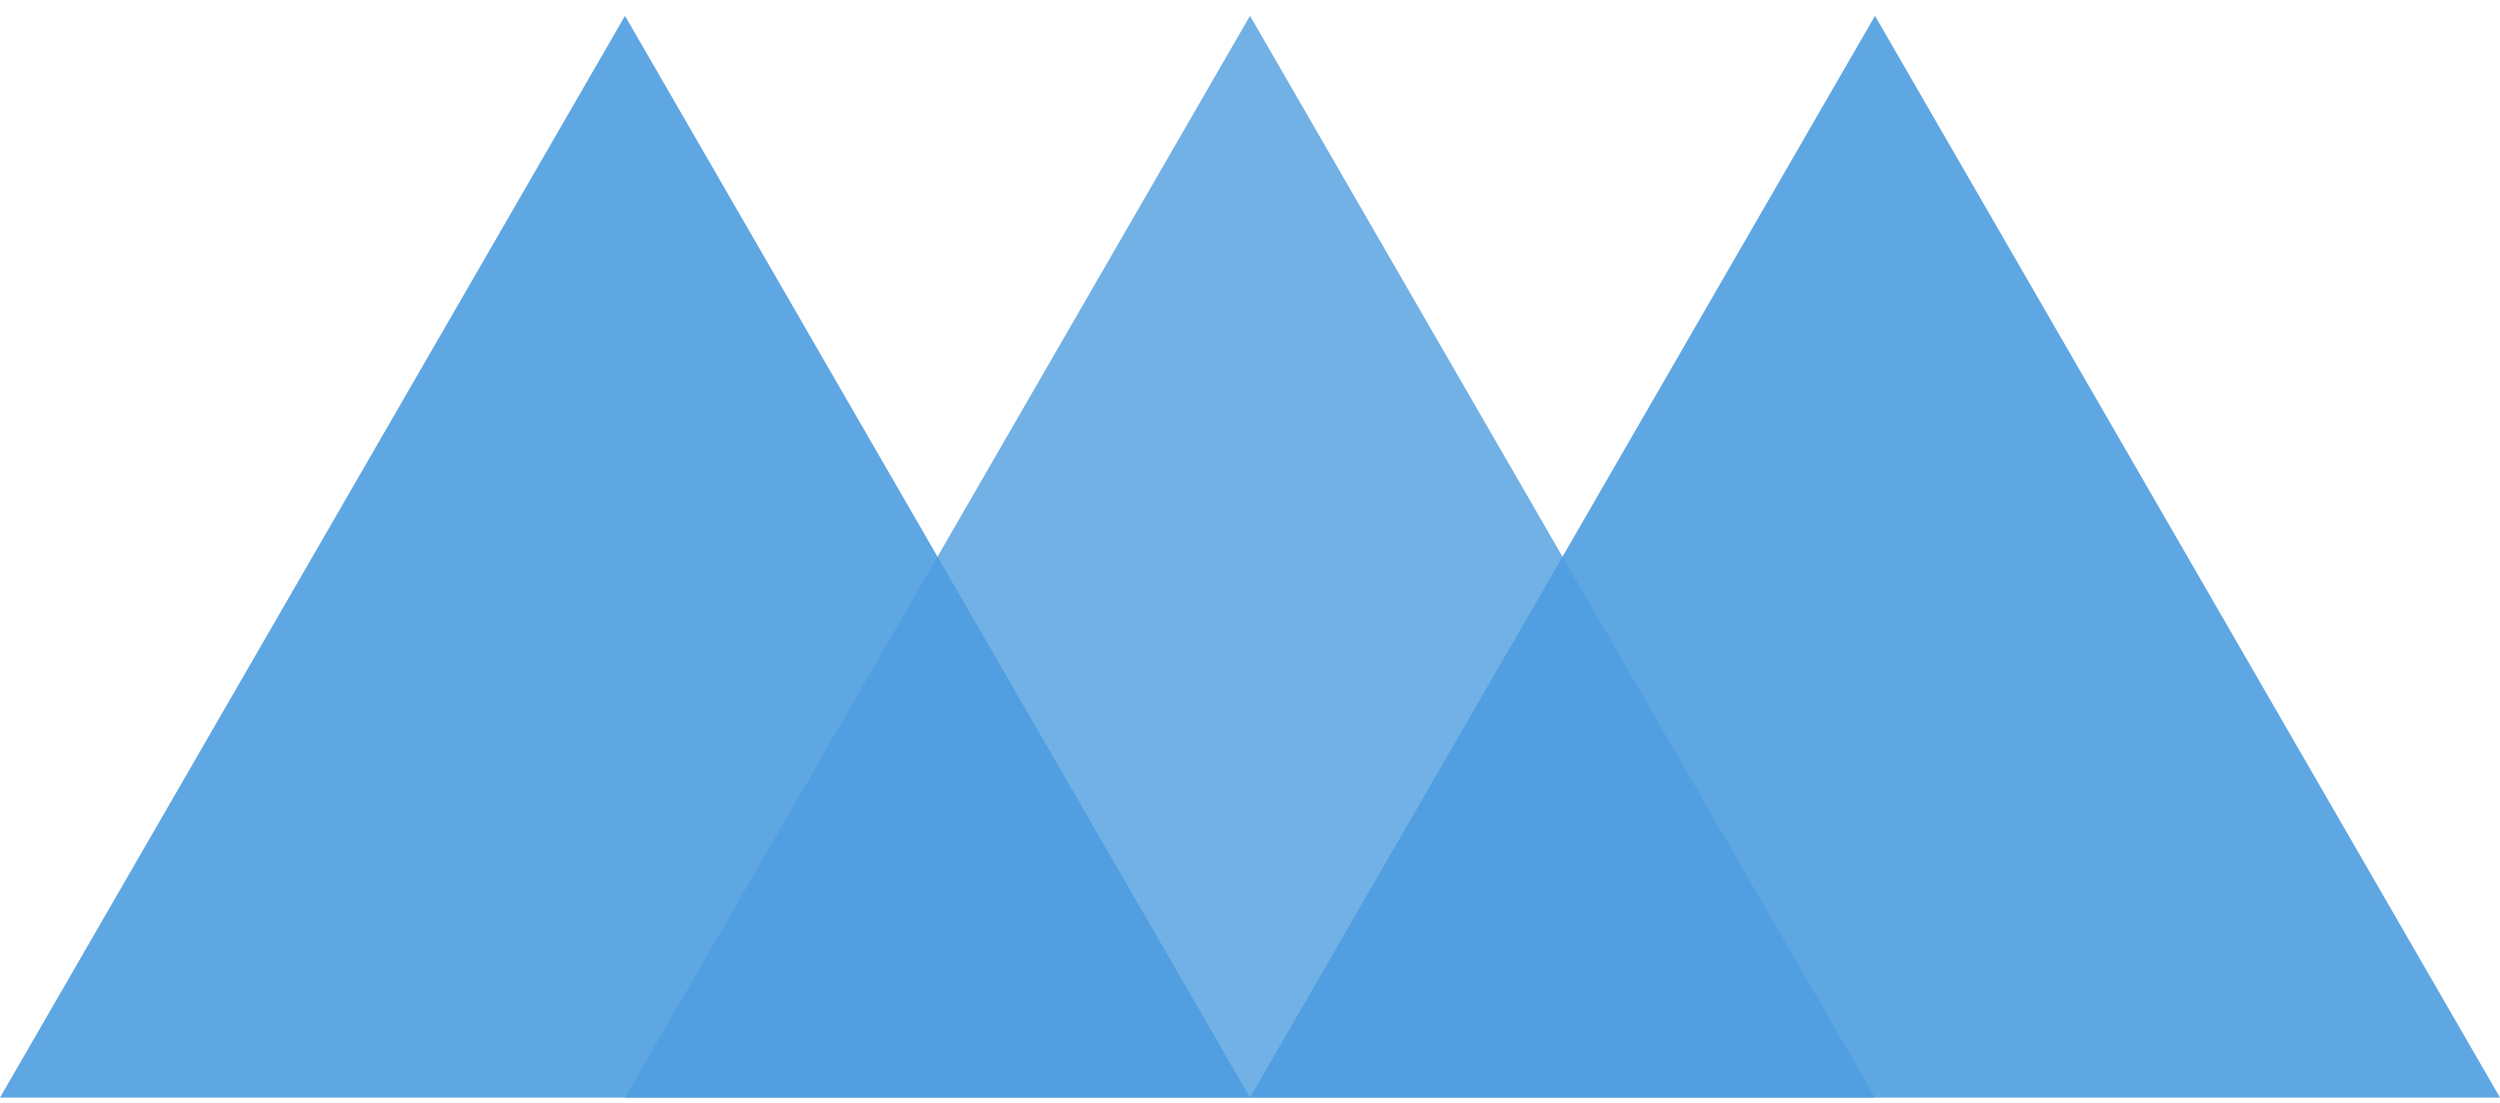
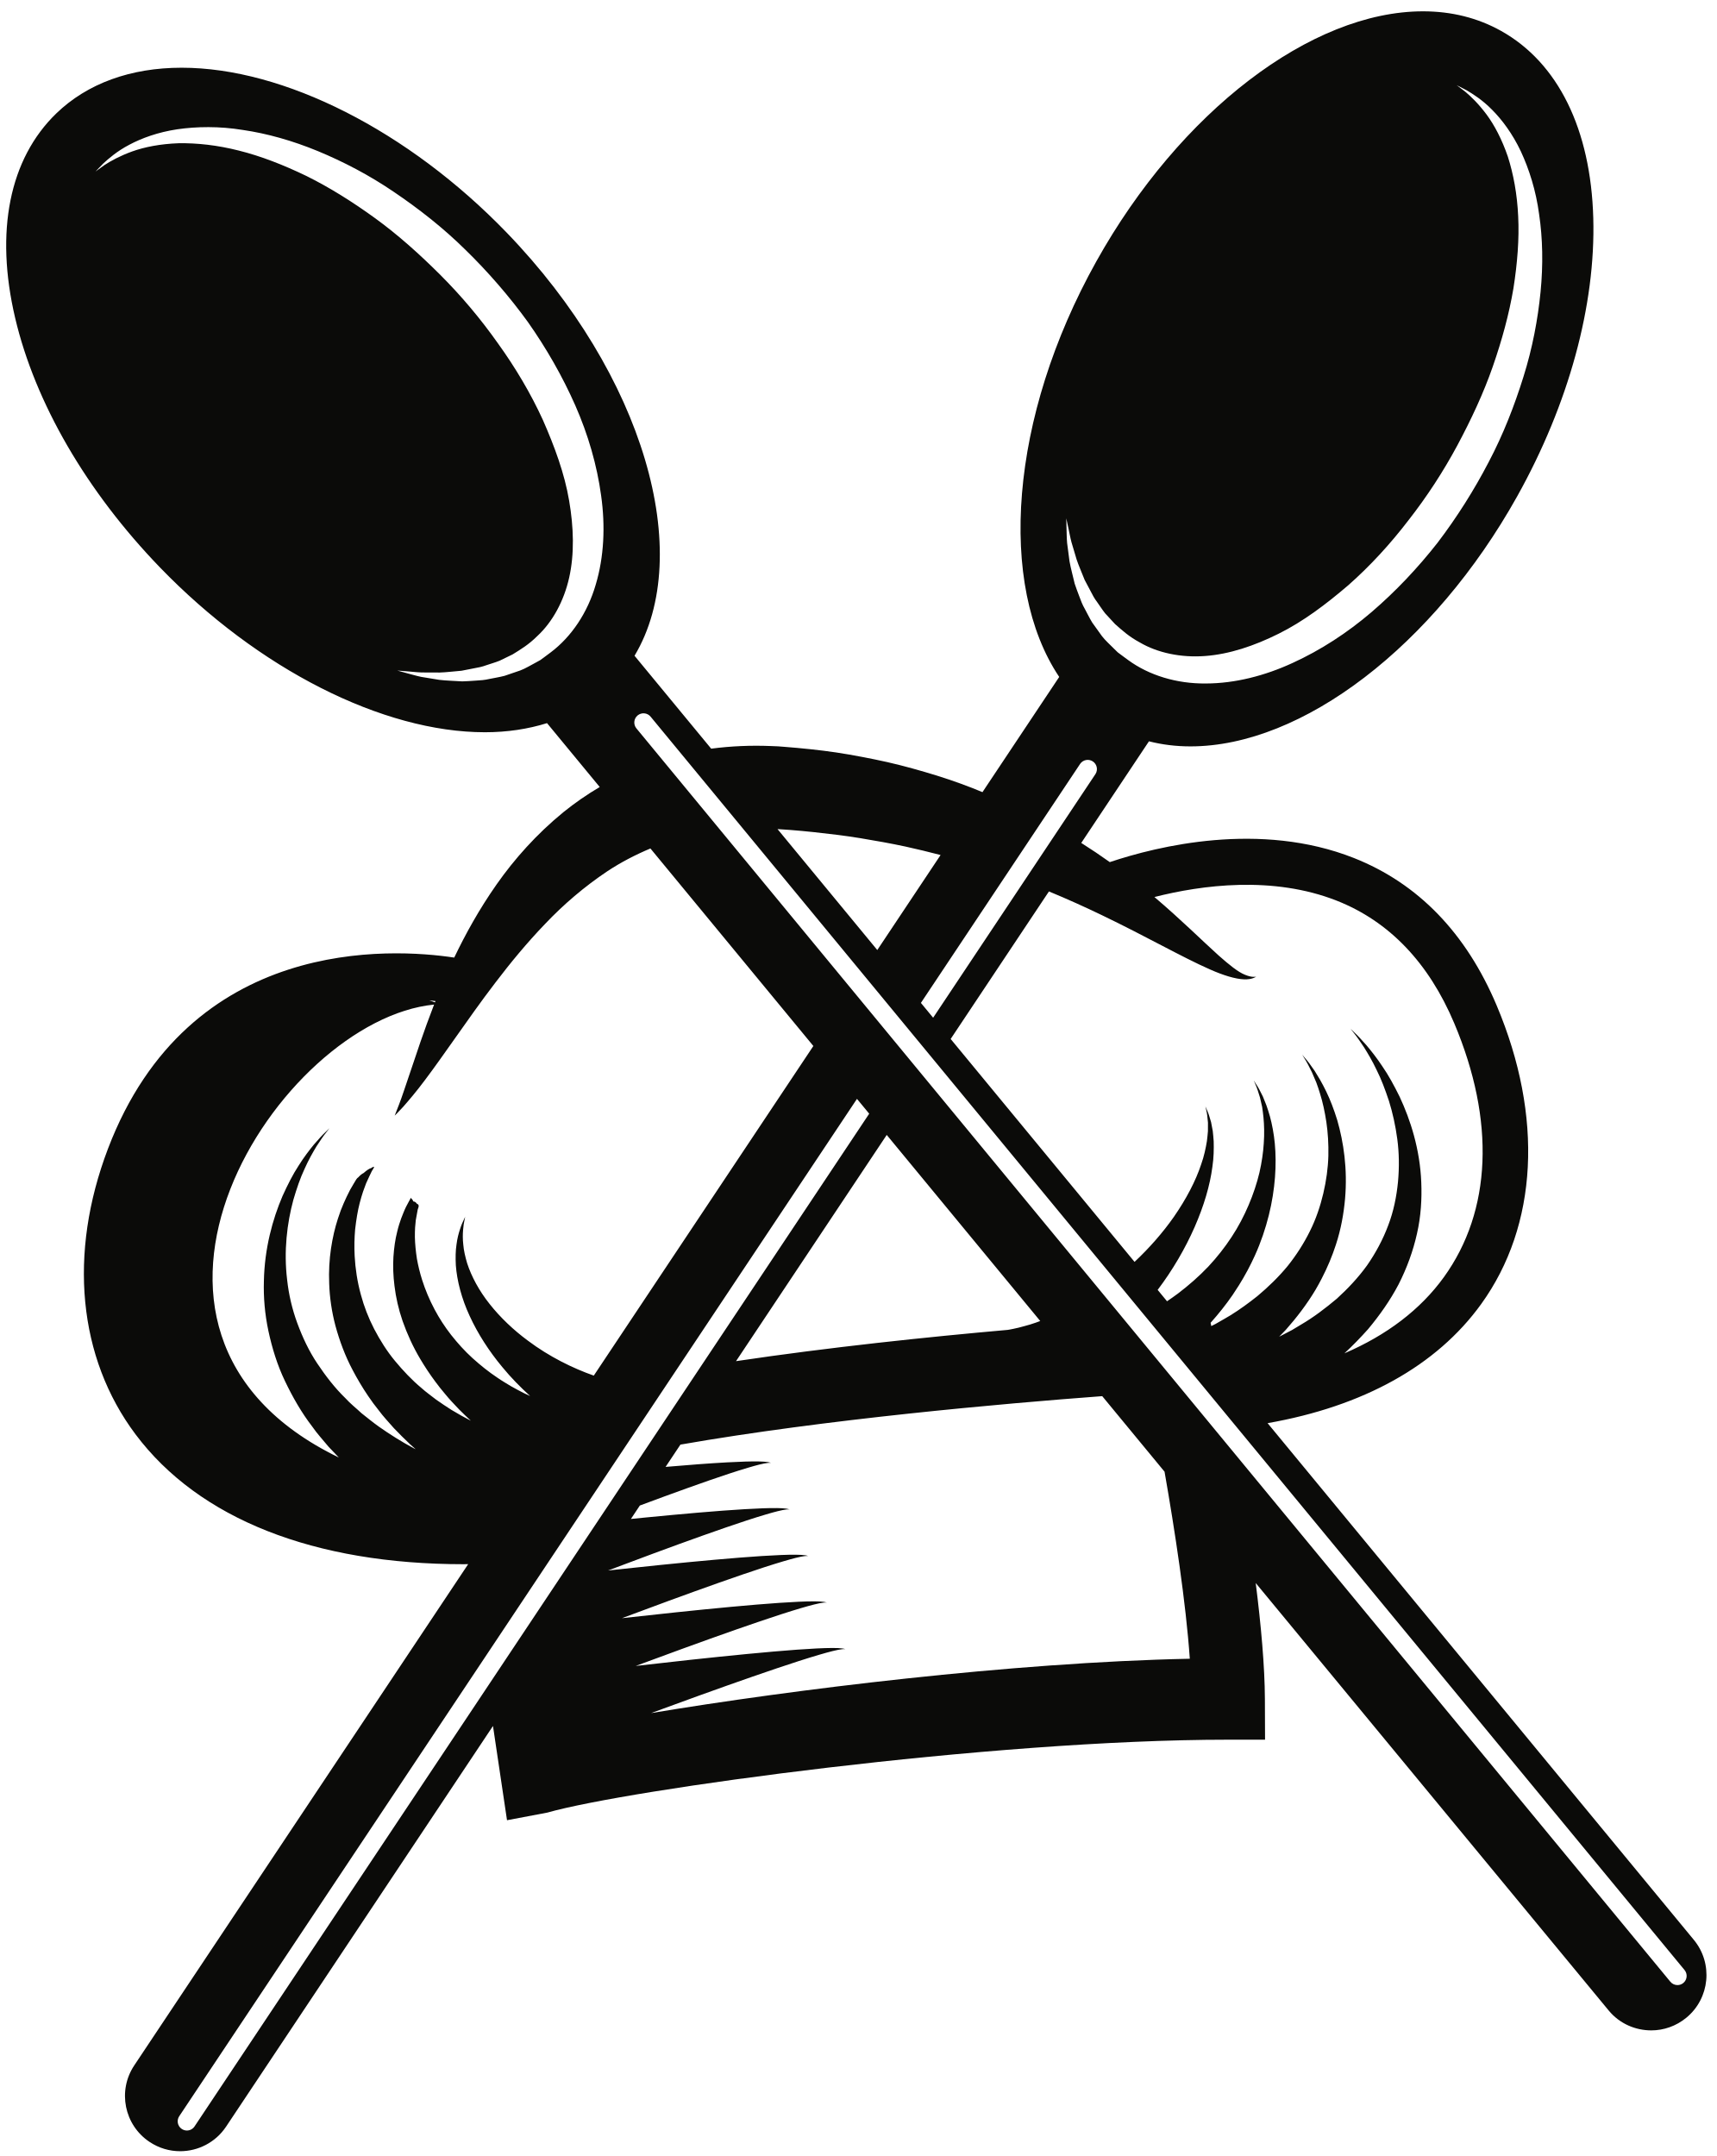
- <svg xmlns="http://www.w3.org/2000/svg" fill="none" viewBox="0 0 68 30">
-   <defs />
-   <path fill="#4D9DE0" d="M51 .43l17 29.424H34L51 .43zM17 .43l17 29.424H0L17 .43z" opacity=".9" />
-   <path fill="#4D9DE0" d="M34 .43l17 29.424H17L34 .43z" opacity=".8" />
+ <svg xmlns="http://www.w3.org/2000/svg" version="1.1" x="0" y="0" width="430" height="540" viewBox="0, 0, 430, 540">
+   <g id="Layer_1">
+     <path d="M421.619,496.667 C421.188,497.022 420.669,497.191 420.155,497.191 C419.488,497.191 418.831,496.907 418.375,496.356 L159.397,182.428 C158.589,181.444 158.729,179.994 159.709,179.183 C160.695,178.376 162.145,178.515 162.954,179.494 L421.927,493.423 C422.74,494.406 422.599,495.857 421.619,496.667 M298.01,415.453 C253.411,416.366 198.236,423.213 163.077,429.068 C166.935,427.649 170.995,426.166 175.065,424.697 C184.148,421.422 193.259,418.229 200.138,416.014 C202,415.416 203.679,414.896 205.169,414.463 C206.436,414.09 207.568,413.775 208.502,413.544 C209.521,413.293 210.327,413.13 210.887,413.071 C211.439,412.995 211.743,413.071 211.743,413.049 L211.682,413.034 C211.574,412.998 211.312,412.907 210.89,412.863 C210.318,412.789 209.477,412.755 208.407,412.758 C206.273,412.766 203.23,412.923 199.592,413.185 C192.314,413.718 182.647,414.674 172.995,415.716 C168.314,416.223 163.636,416.75 159.231,417.257 C163.103,415.819 167.195,414.312 171.296,412.821 C180.16,409.597 189.047,406.456 195.761,404.285 C197.601,403.689 199.254,403.179 200.723,402.747 C201.934,402.392 203.023,402.089 203.924,401.865 C204.918,401.621 205.706,401.463 206.249,401.405 C206.79,401.334 207.086,401.402 207.086,401.385 C207.086,401.406 206.817,401.262 206.254,401.197 C205.696,401.12 204.877,401.081 203.829,401.08 C201.746,401.077 198.769,401.214 195.216,401.458 C188.106,401.945 178.661,402.848 169.229,403.838 C164.653,404.317 160.081,404.818 155.772,405.299 C159.547,403.887 163.527,402.406 167.528,400.94 C176.169,397.772 184.833,394.687 191.381,392.555 C193.188,391.967 194.811,391.464 196.248,391.04 C197.419,390.695 198.474,390.401 199.343,390.185 C200.312,389.946 201.083,389.794 201.613,389.736 C202.139,389.673 202.43,389.73 202.433,389.72 C202.433,389.74 202.164,389.599 201.619,389.53 C201.074,389.453 200.274,389.408 199.253,389.398 C197.213,389.382 194.312,389.506 190.843,389.726 C183.9,390.174 174.674,391.023 165.464,391.96 C160.992,392.412 156.52,392.887 152.313,393.344 C155.987,391.955 159.865,390.502 163.76,389.061 C172.175,385.946 180.62,382.919 187.001,380.828 C188.774,380.247 190.369,379.75 191.779,379.334 C192.905,378.999 193.921,378.715 194.763,378.506 C195.709,378.271 196.46,378.126 196.974,378.07 C197.487,378.012 197.773,378.062 197.776,378.058 C197.776,378.073 197.516,377.941 196.985,377.864 C196.452,377.784 195.67,377.732 194.675,377.719 C192.687,377.689 189.854,377.797 186.467,377.998 C179.691,378.401 170.687,379.197 161.7,380.079 C160.475,380.199 159.246,380.321 158.023,380.444 L160.263,377.079 C168.366,374.057 176.475,371.125 182.623,369.098 C184.366,368.525 185.927,368.035 187.31,367.624 C188.393,367.301 189.374,367.026 190.185,366.826 C191.107,366.599 191.836,366.457 192.34,366.404 C192.839,366.349 193.12,366.393 193.12,366.393 C193.12,366.41 192.868,366.28 192.35,366.198 C191.831,366.117 191.071,366.062 190.1,366.04 C188.16,365.999 185.398,366.087 182.094,366.269 C177.709,366.51 172.363,366.919 166.706,367.407 L170.426,361.823 C206.838,355.46 251.014,351.559 276.073,349.685 L291.684,368.608 C294.263,383.353 297.026,401.312 298.01,415.453 M259.515,331.246 C258.5,331.617 257.499,331.898 256.542,332.154 C255.595,332.441 254.672,332.642 253.801,332.826 C253.306,332.942 252.859,333.005 252.394,333.09 C232.375,334.859 207.81,337.424 184.354,340.92 L222.099,284.259 L260.545,330.865 C260.206,330.984 259.853,331.139 259.515,331.246 M48.727,532.591 C48.285,533.257 47.551,533.617 46.808,533.617 C46.369,533.617 45.925,533.49 45.531,533.229 C44.475,532.526 44.186,531.093 44.892,530.035 L214.645,275.226 L217.709,278.94 L48.727,532.591 z M109.076,250.731 C109.034,250.838 108.99,250.948 108.947,251.051 L107.528,250.549 C108.068,250.608 108.583,250.669 109.076,250.731 M114.213,259.708 C117.147,255.563 120.401,250.909 124.104,246.079 C127.787,241.243 131.905,236.21 136.541,231.395 C141.142,226.54 146.39,222.055 152.099,218.232 C155.506,215.978 159.134,214.098 162.91,212.512 L203.722,261.984 L148.726,344.539 C143.485,342.7 137.558,339.799 132.235,335.796 C128.598,333.113 125.28,329.954 122.637,326.605 C119.97,323.259 118.078,319.691 117.005,316.396 C116.519,314.749 116.155,313.174 116.041,311.756 C115.875,310.339 115.903,309.063 115.99,308.04 C116.06,307.009 116.208,306.174 116.338,305.621 C116.453,305.064 116.513,304.763 116.513,304.763 C116.513,304.763 116.386,305.042 116.141,305.556 C115.884,306.069 115.548,306.821 115.218,307.871 C114.872,308.909 114.528,310.193 114.338,311.721 C114.102,313.246 114.074,314.998 114.173,316.921 C114.458,320.749 115.59,325.204 117.637,329.605 C119.659,334.022 122.494,338.428 125.833,342.426 C127.97,345.029 130.329,347.432 132.777,349.652 C132.292,349.428 131.817,349.22 131.329,348.98 C130.202,348.422 129.076,347.803 127.925,347.159 C126.837,346.492 125.681,345.828 124.598,345.073 C122.414,343.623 120.338,341.955 118.334,340.146 C116.38,338.368 114.604,336.399 112.976,334.328 C111.4,332.308 110.021,330.173 108.866,328 C107.551,325.535 106.516,323.038 105.735,320.591 C105.161,318.786 104.734,317.006 104.427,315.298 C104.132,313.383 103.953,311.546 103.917,309.863 C103.908,309.013 103.929,308.204 103.97,307.432 C104.024,306.794 104.082,306.188 104.141,305.615 C104.329,304.587 104.486,303.68 104.625,302.94 C104.797,302.507 104.884,302.199 104.869,302.028 C104.837,301.734 104.691,301.574 104.45,301.53 C104.186,301.133 103.891,300.932 103.533,300.918 C103.354,300.507 103.208,300.265 103.033,300.252 C103.018,300.011 102.964,299.949 102.87,300.091 C102.779,300.224 102.604,300.549 102.353,301.036 C101.935,301.755 101.472,302.671 101.015,303.825 C100.652,304.681 100.298,305.636 99.971,306.691 C99.799,307.255 99.635,307.848 99.49,308.469 C98.999,310.369 98.691,312.507 98.539,314.826 C98.406,317.105 98.483,319.556 98.81,322.102 C99.154,324.95 99.817,327.914 100.837,330.867 C101.975,334.104 103.454,337.357 105.303,340.452 C106.44,342.358 107.678,344.231 109.015,346.026 C109.805,347.101 110.634,348.148 111.5,349.157 C112.608,350.526 113.823,351.778 115.016,353.038 C115.976,354.002 116.95,354.935 117.936,355.841 C116.334,355.016 114.713,354.126 113.074,353.124 C111.792,352.33 110.534,351.451 109.242,350.563 C108.044,349.61 106.725,348.705 105.563,347.644 C103.138,345.627 100.955,343.297 98.903,340.826 C96.872,338.366 95.183,335.658 93.719,332.862 C92.281,330.085 91.169,327.19 90.392,324.293 C89.481,320.986 88.999,317.702 88.831,314.574 C88.707,312.251 88.767,310.01 88.949,307.918 C89.224,305.523 89.581,303.284 90.089,301.331 C90.353,300.301 90.64,299.351 90.93,298.469 C91.194,297.717 91.456,297.02 91.699,296.376 C92.274,295.122 92.748,294.083 93.123,293.337 C93.505,292.742 93.707,292.383 93.699,292.298 C93.678,292.15 93.424,292.249 92.958,292.562 C92.469,292.69 91.849,293.116 91.074,293.799 C90.649,294.003 90.206,294.353 89.732,294.884 C89.584,294.959 89.415,295.131 89.221,295.415 C89.039,295.683 88.821,296.052 88.561,296.515 C87.98,297.436 87.389,298.522 86.809,299.777 C86.319,300.808 85.833,301.929 85.36,303.135 C85.113,303.801 84.87,304.499 84.64,305.218 C83.897,307.491 83.304,310.014 82.901,312.733 C82.503,315.47 82.323,318.403 82.452,321.467 C82.563,324.924 83.076,328.531 84.036,332.126 C85.056,335.859 86.449,339.625 88.34,343.18 C89.505,345.384 90.785,347.553 92.192,349.624 C93.027,350.865 93.911,352.068 94.846,353.222 C96.026,354.822 97.377,356.23 98.652,357.698 C99.99,359.079 101.324,360.45 102.698,361.723 C103.167,362.154 103.642,362.572 104.117,362.99 C103.918,362.888 103.732,362.785 103.531,362.684 C100.646,361.133 97.723,359.319 94.825,357.272 C93.381,356.238 91.996,355.103 90.561,353.968 C89.25,352.731 87.767,351.586 86.534,350.217 C83.862,347.63 81.573,344.639 79.473,341.507 C77.364,338.366 75.764,334.915 74.462,331.394 C73.163,327.867 72.318,324.206 71.923,320.585 C71.036,313.336 71.903,306.329 73.471,300.54 C74.313,297.664 75.214,295.026 76.266,292.8 C77.264,290.544 78.335,288.67 79.258,287.142 C80.221,285.656 81.01,284.483 81.623,283.737 C82.213,282.976 82.526,282.569 82.526,282.569 C82.526,282.569 82.159,282.924 81.47,283.598 C80.76,284.25 79.811,285.301 78.618,286.678 C77.473,288.083 76.114,289.831 74.768,291.993 C73.369,294.123 72.061,296.695 70.757,299.58 C68.273,305.378 66.26,312.691 66.097,320.837 C65.972,324.9 66.328,329.148 67.234,333.387 C68.142,337.614 69.449,341.898 71.376,345.906 C73.288,349.906 75.521,353.823 78.196,357.291 C79.446,359.117 80.932,360.679 82.295,362.356 C83.152,363.265 84.004,364.168 84.864,365.054 C19.246,333.275 70.052,255.387 108.725,251.611 C106.126,258.286 104.268,264.066 102.748,268.54 C101.564,272.005 100.681,274.757 99.967,276.578 C99.245,278.433 98.859,279.421 98.859,279.421 C98.859,279.421 99.639,278.692 100.979,277.221 C102.304,275.713 104.235,273.475 106.456,270.492 C108.696,267.527 111.277,263.862 114.213,259.708 M115.772,170.661 C113.665,170.522 111.742,170.486 110.024,170.278 C108.322,170 106.807,169.748 105.484,169.531 C104.18,169.259 103.097,168.913 102.205,168.692 C100.446,168.205 99.508,167.946 99.508,167.946 C99.508,167.946 100.478,168.024 102.298,168.17 C103.208,168.235 104.313,168.387 105.624,168.427 C106.928,168.433 108.427,168.441 110.108,168.445 C111.776,168.399 113.615,168.153 115.595,167.996 C116.566,167.809 117.58,167.611 118.63,167.403 C119.681,167.218 120.761,167.015 121.82,166.61 C122.889,166.241 124.011,165.936 125.109,165.499 C126.17,164.983 127.259,164.455 128.38,163.911 C130.438,162.637 132.398,161.479 134.589,159.298 C138.367,155.802 141.249,150.557 142.561,144.672 C143.896,138.736 143.703,132.101 142.547,125.378 C141.406,118.624 138.91,111.855 135.975,105.187 C132.936,98.541 129.109,92.097 124.742,86.03 C120.417,79.894 115.615,74.19 110.362,68.924 C105.138,63.703 99.707,58.831 94.012,54.696 C88.322,50.563 82.543,46.945 76.772,44.086 C70.983,41.291 65.285,39.075 59.851,37.724 C54.421,36.342 49.285,35.799 44.734,35.875 C40.193,36.041 36.237,36.808 33.127,37.923 C30.013,39.049 27.699,40.342 26.189,41.327 C24.698,42.371 23.928,42.97 23.928,42.97 C23.928,42.97 24.579,42.245 25.864,40.95 C27.218,39.709 29.285,37.881 32.388,36.255 C35.468,34.613 39.542,33.11 44.416,32.38 C49.275,31.683 54.909,31.581 60.875,32.556 C66.862,33.432 73.206,35.204 79.586,37.835 C85.956,40.473 92.446,43.837 98.652,48.067 C104.869,52.273 111.016,57.068 116.621,62.608 C122.228,68.078 127.545,74.197 132.243,80.683 C136.865,87.257 140.884,94.272 144.099,101.559 C147.307,108.853 149.524,116.495 150.565,124.129 C151.636,131.752 151.303,139.466 149.208,146.444 C147.17,153.451 143.146,159.47 137.954,163.382 C137.37,163.818 136.792,164.247 136.22,164.676 L135.358,165.308 L134.326,165.882 C132.941,166.597 131.627,167.44 130.287,167.933 C128.951,168.39 127.648,168.834 126.383,169.268 C125.1,169.604 123.823,169.795 122.613,170.046 C121.404,170.336 120.214,170.415 119.07,170.476 C117.925,170.552 116.826,170.64 115.772,170.661 M194.979,207.671 L198.006,207.88 C199.897,208.021 201.867,208.216 203.823,208.418 C207.731,208.842 211.613,209.298 215.441,209.925 C219.26,210.56 223.05,211.229 226.766,212.026 C229.754,212.678 232.686,213.4 235.586,214.152 L219.733,237.948 L194.744,207.657 L194.979,207.671 z M270.525,191.348 C271.23,190.289 272.656,190.004 273.72,190.709 C274.777,191.414 275.066,192.845 274.36,193.903 L233.722,254.904 L230.659,251.191 L270.525,191.348 z M267.663,132.565 C267.862,133.45 268.038,134.555 268.376,135.819 C268.749,137.071 269.176,138.512 269.656,140.12 C270.184,141.706 270.948,143.393 271.669,145.243 C272.134,146.122 272.619,147.032 273.118,147.979 C273.599,148.929 274.106,149.904 274.801,150.802 C275.459,151.718 276.076,152.704 276.812,153.63 C277.613,154.496 278.435,155.386 279.28,156.299 C281.095,157.903 282.77,159.445 285.489,160.91 C289.93,163.516 295.784,164.758 301.797,164.31 C307.866,163.875 314.161,161.77 320.263,158.721 C326.402,155.677 332.155,151.33 337.691,146.592 C343.176,141.761 348.239,136.234 352.783,130.3 C357.408,124.384 361.476,118.139 365.001,111.59 C368.485,105.077 371.581,98.47 373.892,91.823 C376.206,85.181 377.994,78.603 379.063,72.252 C380.066,65.9 380.54,59.806 380.26,54.211 C380.012,48.612 379.049,43.542 377.663,39.207 C376.187,34.91 374.31,31.347 372.344,28.688 C370.368,26.034 368.458,24.193 367.08,23.034 C365.649,21.906 364.853,21.342 364.853,21.342 C364.853,21.342 365.735,21.754 367.346,22.613 C368.924,23.55 371.272,25 373.727,27.498 C376.19,29.972 378.807,33.438 380.916,37.892 C382.988,42.342 384.712,47.707 385.505,53.698 C386.398,59.685 386.536,66.267 385.861,73.136 C385.18,80.001 383.834,87.184 381.583,94.352 C379.352,101.516 376.539,108.786 372.856,115.753 C369.244,122.704 364.919,129.563 360.069,135.934 C355.113,142.258 349.561,148.135 343.513,153.322 C337.46,158.499 330.786,162.835 323.775,166.038 C316.789,169.262 309.309,171.175 302.023,171.19 C294.726,171.263 287.797,169.153 282.555,165.311 C281.966,164.878 281.388,164.452 280.815,164.028 L279.96,163.387 L279.112,162.561 C278.029,161.448 276.839,160.43 275.98,159.29 C275.156,158.142 274.355,157.024 273.575,155.939 C272.884,154.808 272.331,153.64 271.74,152.555 C271.113,151.484 270.693,150.366 270.3,149.287 C269.898,148.213 269.498,147.184 269.175,146.184 C268.699,144.126 268.175,142.274 267.878,140.572 C267.655,138.862 267.455,137.338 267.281,136.008 C267.162,134.682 267.181,133.542 267.136,132.628 C267.093,130.801 267.069,129.829 267.069,129.829 C267.069,129.829 267.275,130.779 267.663,132.565 M275.971,229.208 C286.985,234.497 296.078,239.731 303.009,242.782 C306.458,244.321 309.45,245.208 311.574,245.288 C313.739,245.381 314.663,244.565 314.652,244.636 C314.652,244.636 314.381,244.679 313.885,244.659 C313.387,244.656 312.669,244.486 311.817,244.137 C310.088,243.451 307.91,241.684 305.225,239.308 C301.165,235.665 295.923,230.423 289.148,224.674 C300.952,221.676 318.792,219.256 334.866,225.609 C347.956,230.786 357.843,241.118 364.255,256.316 C374.547,280.706 373.625,303.278 361.652,319.873 C355.762,328.036 347.309,334.418 336.73,338.966 C338.774,337.079 340.755,335.042 342.662,332.906 C345.54,329.461 348.182,325.724 350.306,321.682 C352.377,317.611 353.951,313.311 354.912,308.975 C355.906,304.642 356.155,300.273 355.986,296.139 C355.655,287.831 353.276,280.494 350.571,274.704 C349.152,271.828 347.751,269.262 346.276,267.139 C344.859,264.981 343.455,263.229 342.272,261.821 C341.047,260.441 340.077,259.38 339.356,258.72 C338.654,258.038 338.279,257.674 338.279,257.674 C338.279,257.674 338.6,258.088 339.201,258.856 C339.827,259.615 340.637,260.796 341.637,262.297 C342.6,263.832 343.727,265.719 344.801,267.985 C345.933,270.216 346.931,272.867 347.893,275.76 C348.799,278.676 349.526,281.896 349.98,285.31 C350.44,288.726 350.491,292.356 350.155,296.015 C349.795,299.673 349.057,303.388 347.702,306.918 C346.379,310.456 344.571,313.822 342.413,316.924 C340.196,320.004 337.584,322.768 334.832,325.275 C331.956,327.689 329.025,329.923 325.904,331.746 C325.133,332.209 324.375,332.669 323.615,333.122 C322.827,333.535 322.044,333.939 321.271,334.341 C320.975,334.496 320.684,334.646 320.392,334.797 C320.946,334.228 321.505,333.663 322.052,333.079 C324.799,329.98 327.362,326.625 329.515,323.016 C330.056,322.093 330.568,321.158 331.055,320.213 C332.488,317.45 333.684,314.597 334.613,311.716 C335.872,307.869 336.565,303.976 336.895,300.251 C337.545,292.813 336.527,286.051 334.939,280.554 C334.107,277.866 333.18,275.433 332.182,273.389 C331.673,272.325 331.146,271.357 330.654,270.48 C330.171,269.654 329.713,268.904 329.294,268.235 C328.353,266.875 327.607,265.837 327.017,265.183 C326.458,264.514 326.158,264.154 326.158,264.154 C326.158,264.154 326.398,264.554 326.851,265.296 C327.332,266.032 327.905,267.164 328.61,268.59 C328.946,269.343 329.314,270.187 329.69,271.115 C330,271.978 330.339,272.916 330.631,273.926 C331.288,276.005 331.818,278.427 332.215,281.046 C332.598,283.66 332.783,286.511 332.714,289.506 C332.63,292.543 332.194,295.733 331.441,298.937 C330.687,302.11 329.62,305.315 328.088,308.369 C326.577,311.436 324.692,314.364 322.538,317.066 C320.244,319.854 317.639,322.369 314.926,324.636 C312.734,326.377 310.513,327.997 308.229,329.413 C307.684,329.747 307.135,330.069 306.583,330.38 C305.874,330.791 305.164,331.196 304.464,331.595 C304.103,331.78 303.749,331.958 303.39,332.135 L303.219,331.316 C305.182,329.119 307.042,326.796 308.726,324.352 C309.279,323.541 309.811,322.722 310.329,321.89 C311.836,319.479 313.171,316.981 314.313,314.455 C315.84,311.096 316.973,307.683 317.805,304.359 C319.434,297.798 319.783,291.612 319.3,286.408 C319.062,283.905 318.612,281.609 318.086,279.64 C317.814,278.637 317.486,277.71 317.205,276.869 C316.89,276.058 316.588,275.314 316.317,274.648 C315.656,273.31 315.138,272.294 314.682,271.649 C314.265,270.988 314.04,270.636 314.04,270.636 C314.04,270.636 314.2,271.021 314.501,271.737 C314.838,272.449 315.171,273.534 315.584,274.881 C315.75,275.58 315.935,276.36 316.123,277.216 C316.233,278.037 316.381,278.924 316.46,279.87 C316.643,281.792 316.708,283.987 316.538,286.327 C316.397,288.645 316.037,291.13 315.448,293.701 C314.817,296.358 313.901,299.111 312.728,301.858 C311.579,304.551 310.18,307.245 308.478,309.822 C306.776,312.419 304.817,314.904 302.665,317.212 C300.292,319.709 297.695,321.97 295.023,323.998 C294.123,324.667 293.216,325.302 292.307,325.92 L289.957,323.071 C297.533,313.069 302.481,301.435 303.666,292.257 C304.017,289.943 304.042,287.78 303.993,285.891 C303.954,284.948 303.826,284.062 303.758,283.257 C303.607,282.459 303.464,281.722 303.339,281.058 C302.959,279.743 302.666,278.753 302.346,278.115 C302.07,277.465 301.921,277.117 301.921,277.117 C301.921,277.117 302,277.484 302.152,278.178 C302.343,278.866 302.439,279.904 302.558,281.174 C302.554,281.819 302.55,282.538 302.55,283.315 C302.466,284.094 302.428,284.927 302.293,285.813 C301.999,287.579 301.598,289.547 300.859,291.613 C299.498,295.766 297.104,300.325 294.017,304.777 C291.251,308.736 287.873,312.579 284.169,316.055 L238.111,260.225 L262.727,223.273 C267.396,225.203 271.821,227.209 275.971,229.208 M424.257,485.867 L317.495,356.451 C341.378,352.257 359.803,342.129 370.994,326.614 C385.201,306.919 386.611,279.668 374.873,251.84 C367.209,233.68 355.176,221.255 339.1,214.894 C315.577,205.595 289.899,211.931 277.971,215.928 C275.712,214.314 273.318,212.707 270.823,211.123 L287.778,185.671 C291.084,186.513 294.561,186.942 298.185,186.942 C326.209,186.942 359.093,161.772 380.009,124.314 C392.908,101.217 399.676,76.47 399.068,54.632 C398.45,32.363 390.242,15.706 375.965,7.736 C370.143,4.484 363.57,2.835 356.421,2.835 C328.4,2.835 295.516,28.004 274.602,65.463 C252.746,104.606 249.9,146.561 265.3,169.547 L246.078,198.403 C245.195,198.045 244.331,197.673 243.432,197.331 C239.598,195.835 235.62,194.506 231.548,193.325 C227.48,192.132 223.318,191.053 219.079,190.202 C214.838,189.344 210.549,188.552 206.215,188.023 C204.048,187.764 201.882,187.519 199.626,187.319 L196.43,187.051 L194.875,186.93 L193.04,186.856 C188.112,186.656 183.094,186.861 178.128,187.513 L158.931,164.244 C174.169,138.766 161.316,93.871 126.884,58.236 C102.288,32.775 71.098,16.96 45.493,16.96 C32.71,16.96 21.86,20.914 14.117,28.395 C2.356,39.759 -1.31,57.96 3.797,79.646 C8.804,100.908 21.687,123.095 40.069,142.123 C64.67,167.586 95.859,183.402 121.465,183.402 C127.061,183.402 132.256,182.599 137.013,181.119 L150.214,197.119 C146.977,199.016 143.945,201.136 141.14,203.398 C134.35,208.945 128.82,215.195 124.419,221.462 C120.005,227.744 116.577,233.987 113.776,239.826 L113.771,239.84 C98.201,237.487 47.383,234.284 27.034,287.74 C17.051,313.983 19.56,340.029 33.92,359.211 C49.822,380.45 78.688,391.78 116.15,391.78 C116.519,391.78 116.9,391.758 117.267,391.757 L33.625,517.309 C29.389,523.664 31.112,532.245 37.464,536.476 C39.822,538.047 42.484,538.799 45.114,538.799 C49.584,538.799 53.973,536.635 56.633,532.636 L123.477,432.299 L126.991,455.9 L137.088,453.991 C157.167,448.26 247.981,435.73 307.602,435.73 L316.857,435.73 L316.817,425.504 C316.783,417.416 315.854,407.034 314.519,396.492 L402.932,503.562 C405.665,506.874 409.619,508.537 413.602,508.537 C416.701,508.537 419.817,507.479 422.392,505.352 C428.281,500.494 429.119,491.757 424.257,485.867" fill="#0B0B09" />
+   </g>
</svg>
